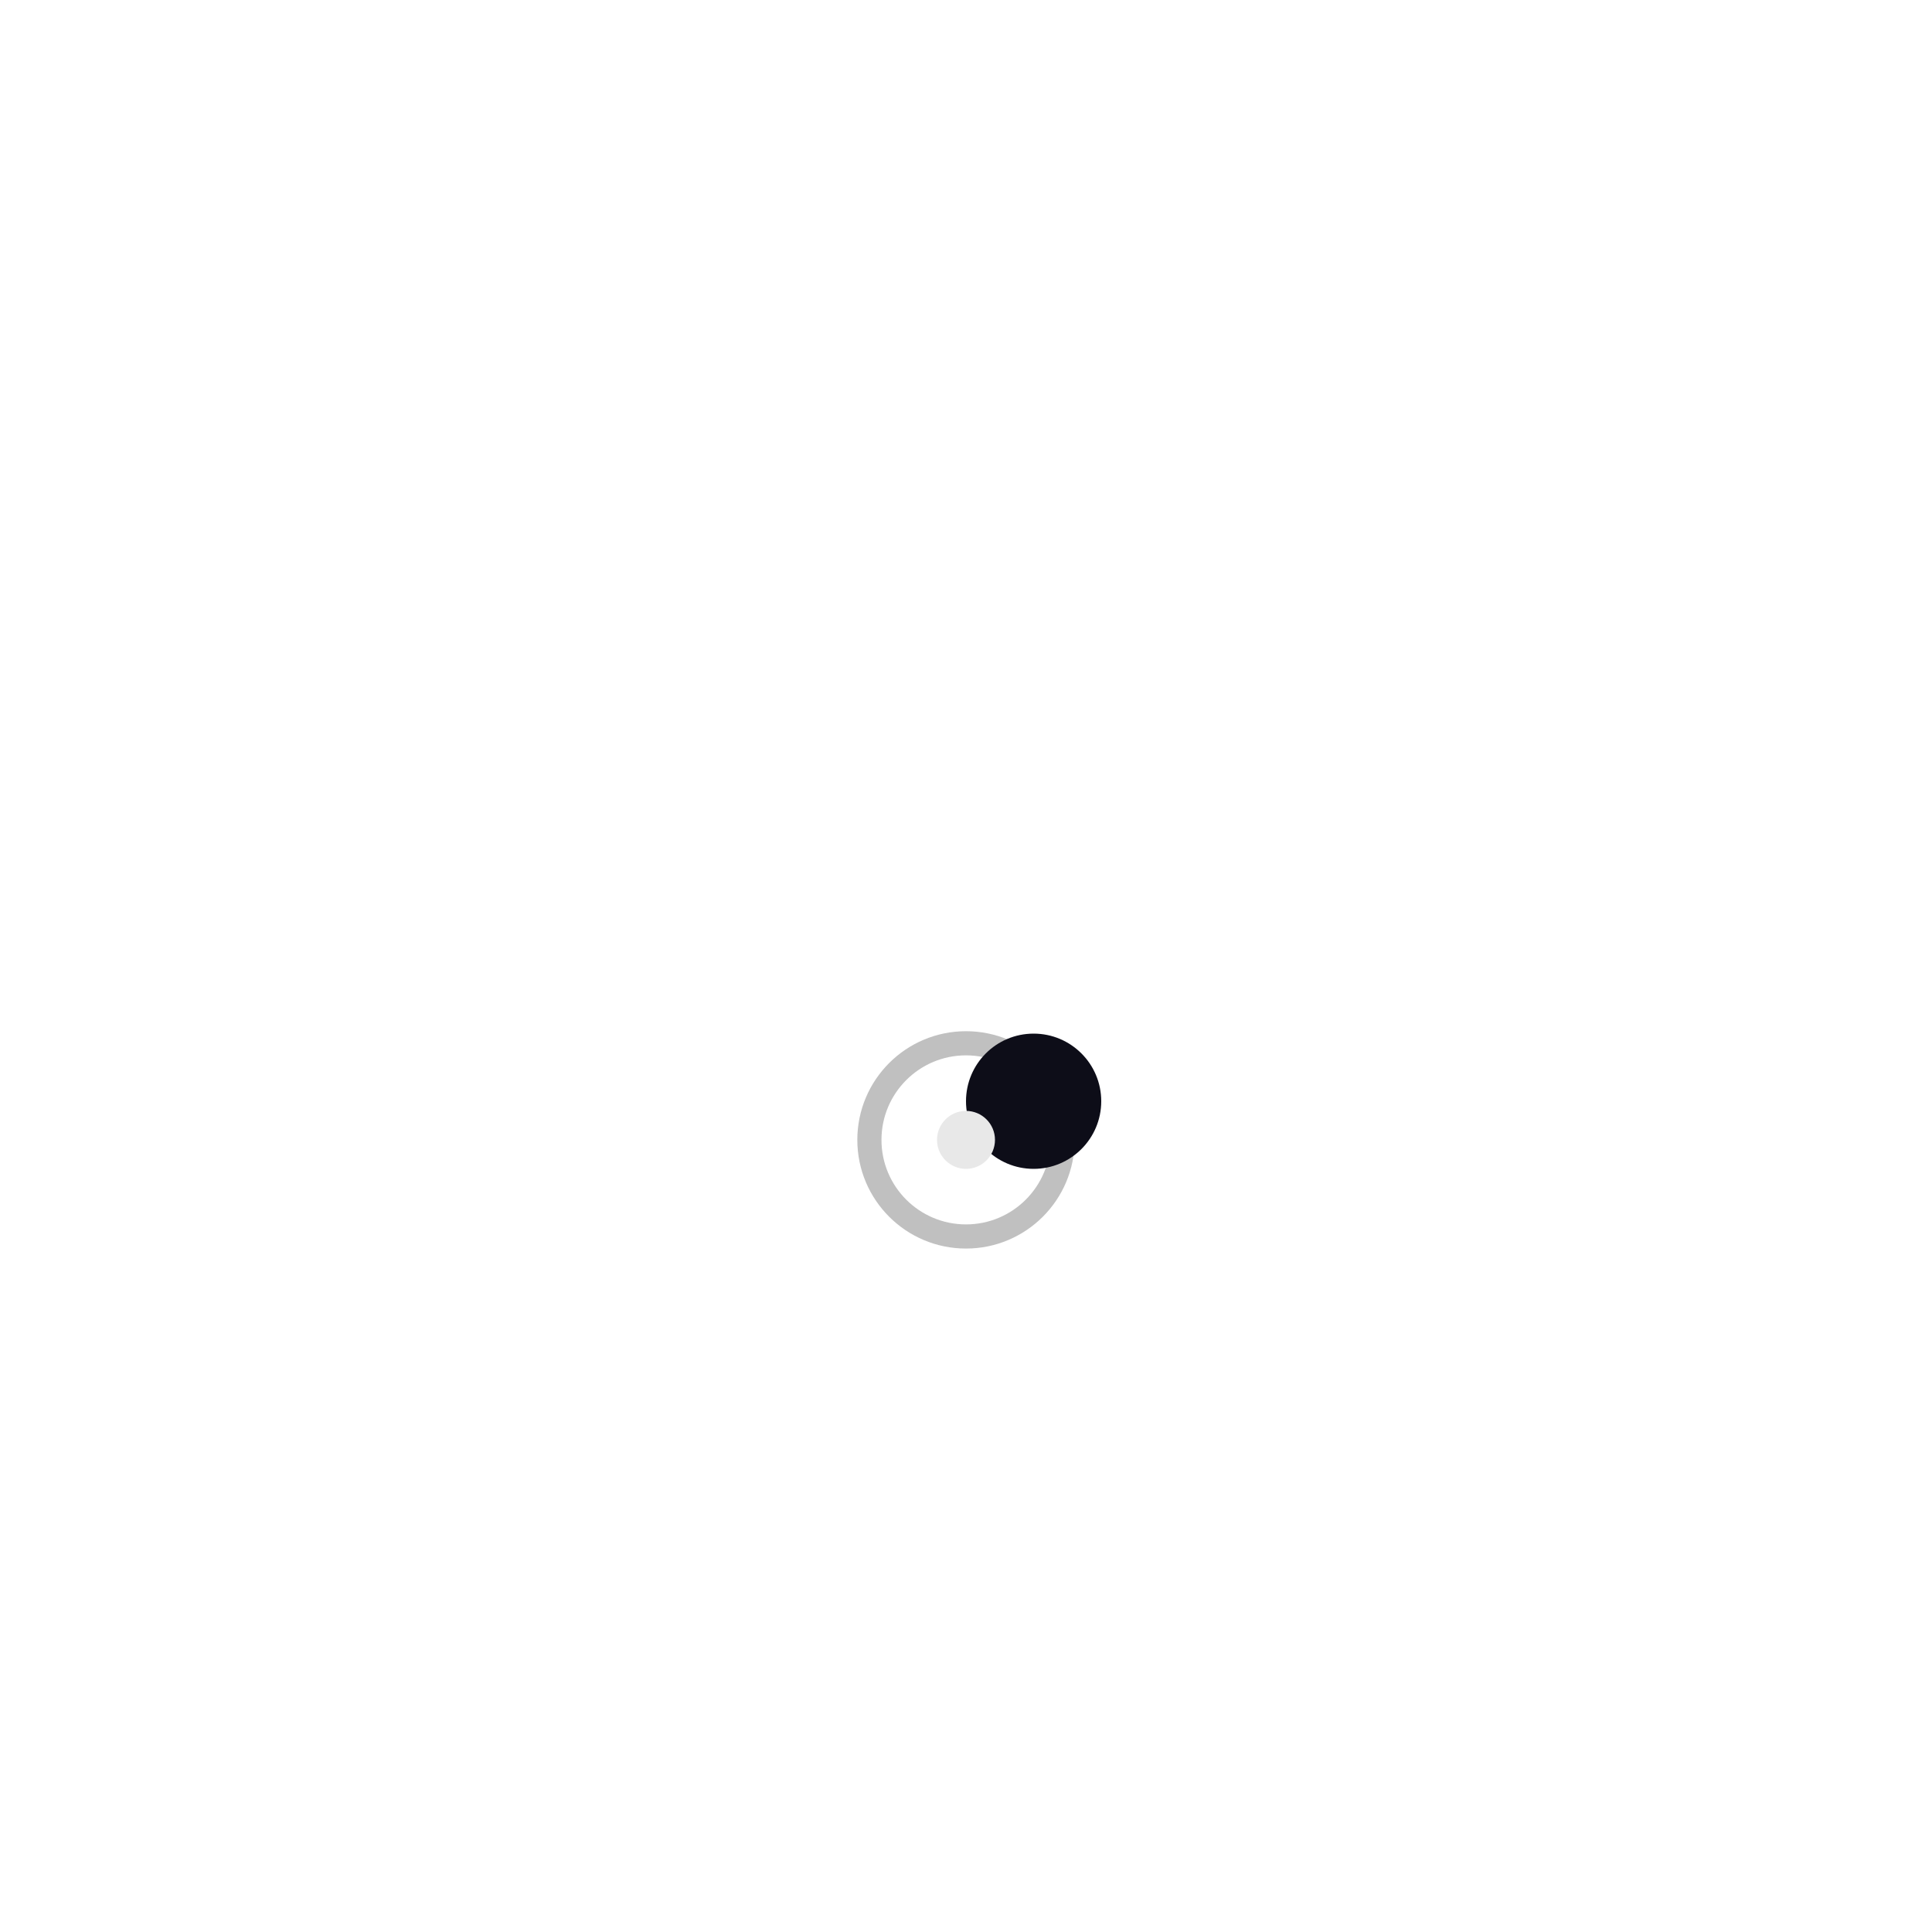
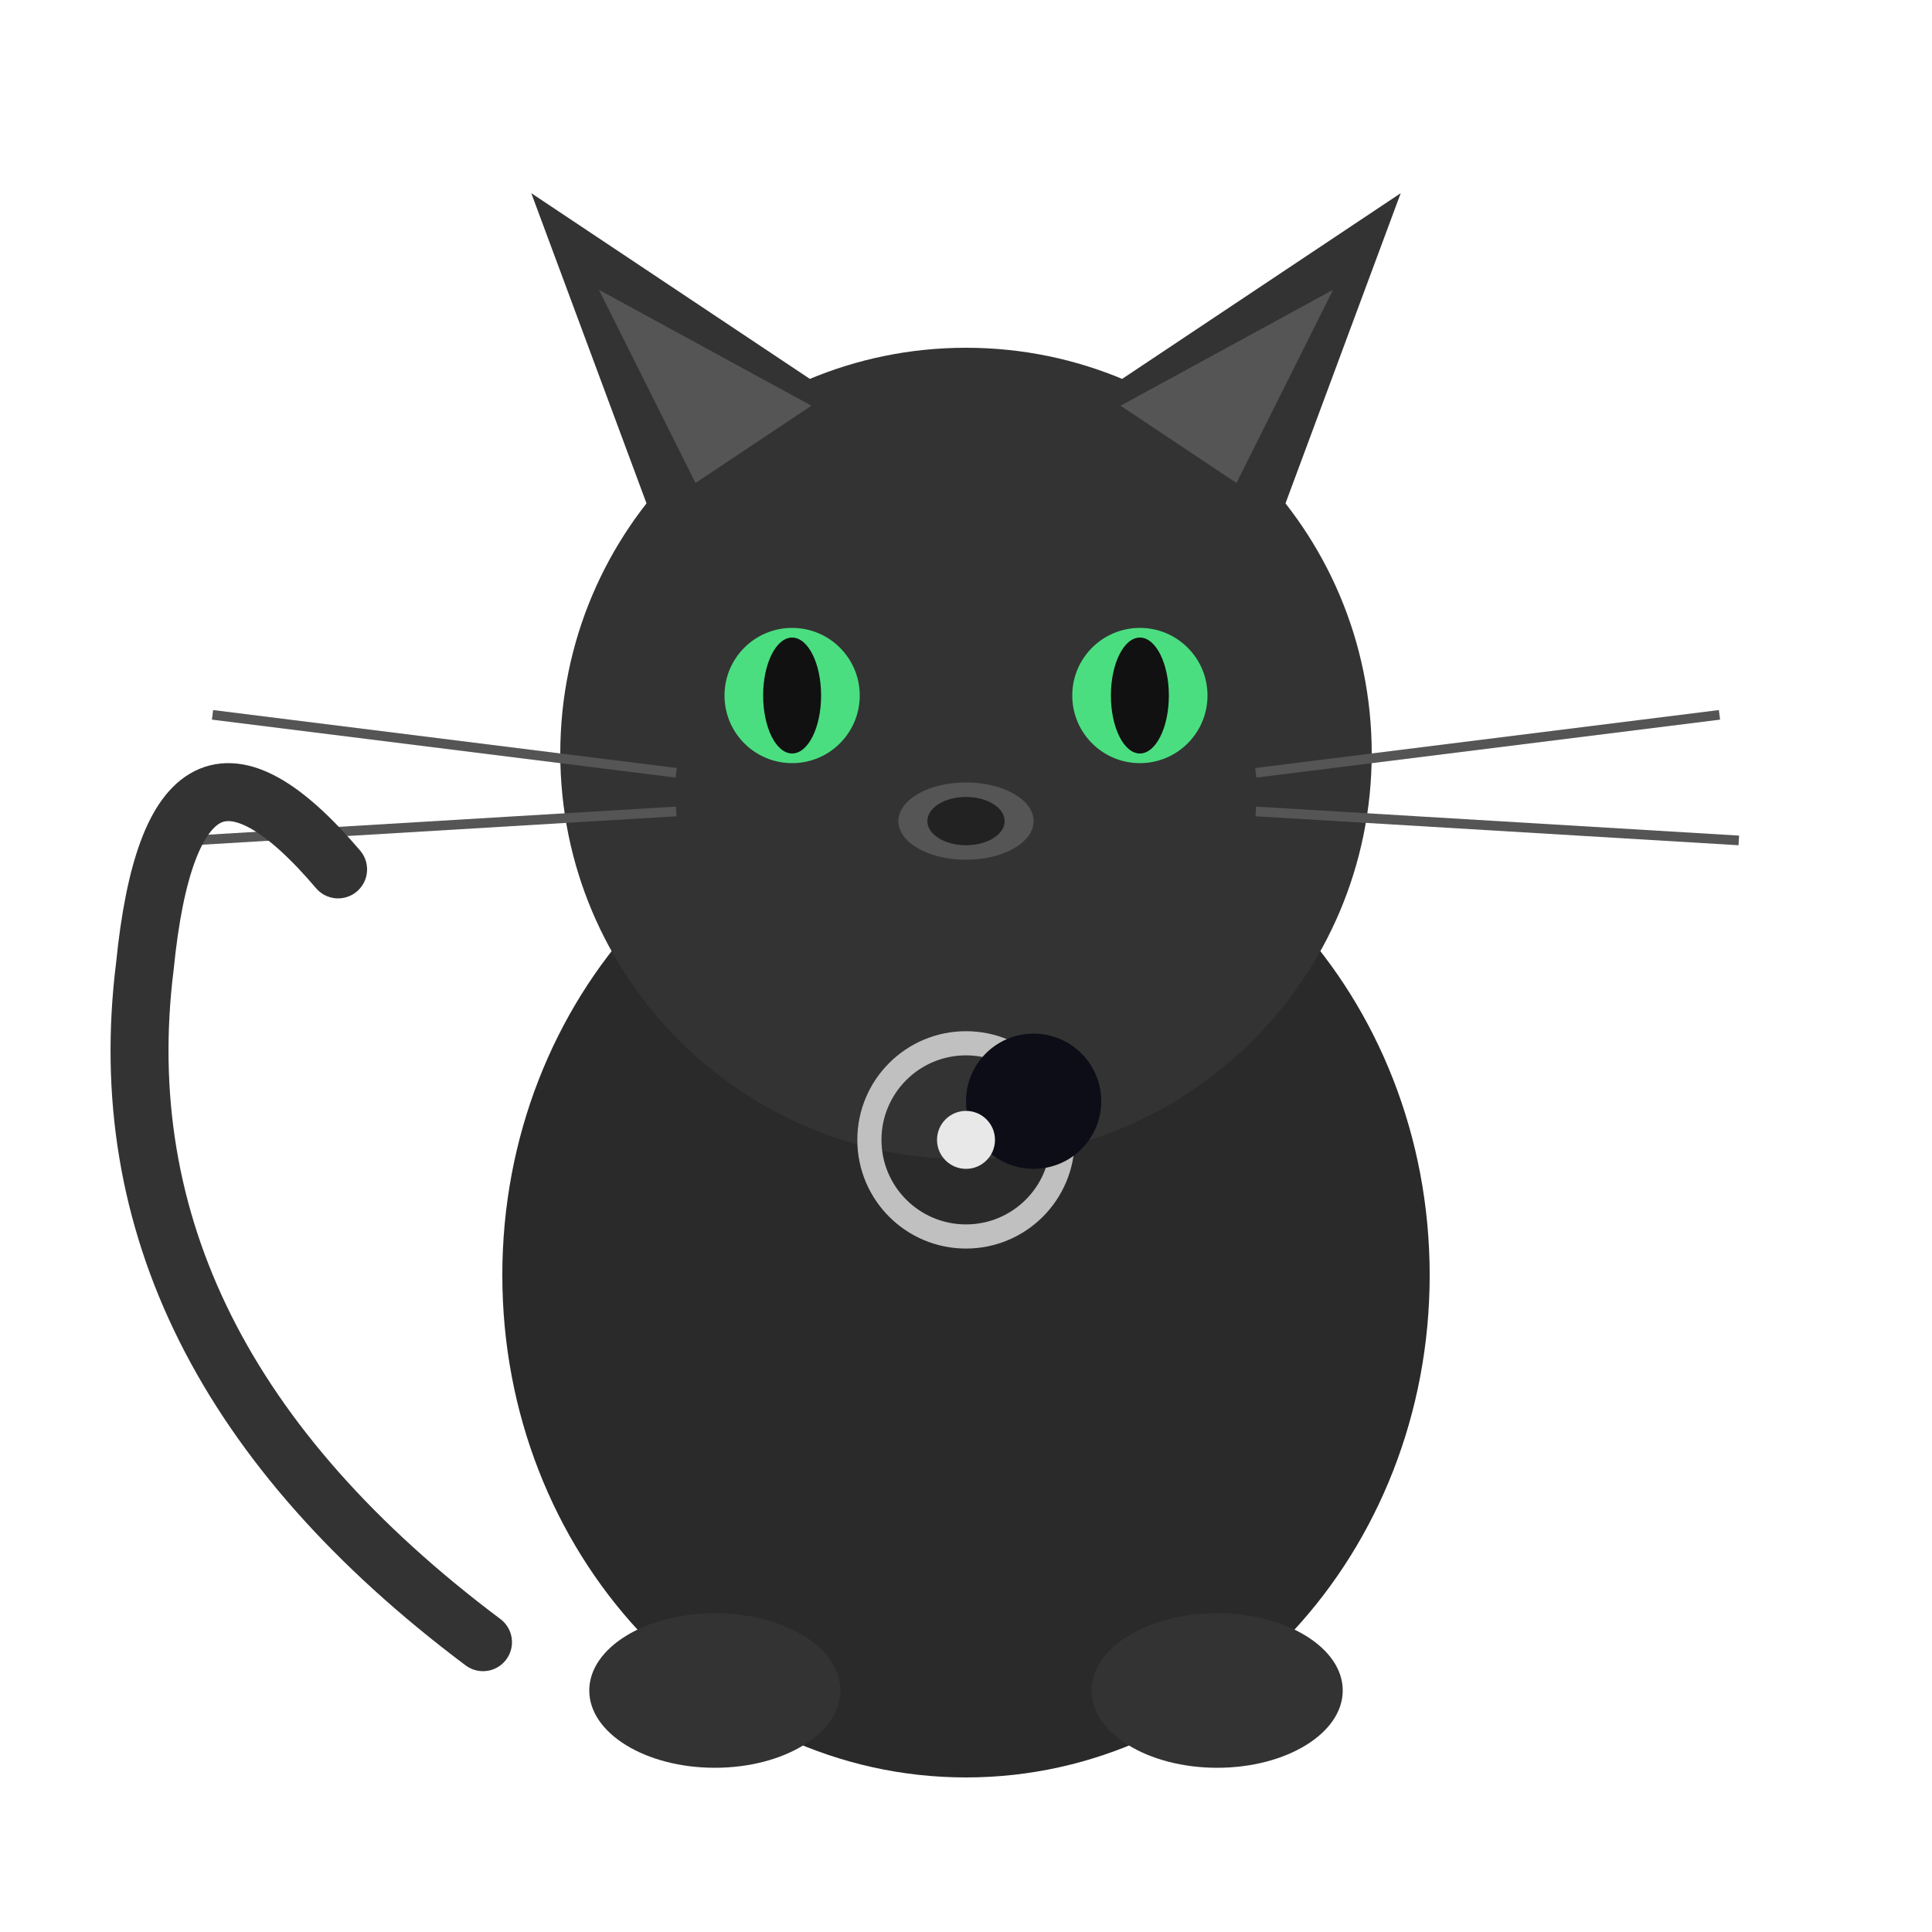
<svg xmlns="http://www.w3.org/2000/svg" viewBox="0 0 200 200">
+   <ellipse cx="100" cy="132" rx="48" ry="52" fill="#2a2a2a" />
+   <circle cx="100" cy="78" r="42" fill="#333" />
+   <polygon points="68,55 55,20 88,42" fill="#333" />
+   <polygon points="132,55 145,20 112,42" fill="#333" />
+   <polygon points="72,50 62,30 84,42" fill="#555" />
+   <polygon points="128,50 138,30 116,42" fill="#555" />
+   <circle cx="82" cy="72" r="7" fill="#4ade80" />
+   <circle cx="118" cy="72" r="7" fill="#4ade80" />
+   <ellipse cx="82" cy="72" rx="3" ry="6" fill="#111" />
+   <ellipse cx="118" cy="72" rx="3" ry="6" fill="#111" />
+   <ellipse cx="100" cy="85" rx="7" ry="4" fill="#555" />
+   <ellipse cx="100" cy="85" rx="4" ry="2.5" fill="#222" />
+   <line x1="70" y1="80" x2="22" y2="74" stroke="#555" stroke-width="1" />
+   <line x1="70" y1="84" x2="20" y2="87" stroke="#555" stroke-width="1" />
+   <line x1="130" y1="80" x2="178" y2="74" stroke="#555" stroke-width="1" />
+   <line x1="130" y1="84" x2="180" y2="87" stroke="#555" stroke-width="1" />
+   <path d="M50,170 Q10,140 15,100 Q18,70 35,90" fill="none" stroke="#333" stroke-width="6" stroke-linecap="round" />
+   <ellipse cx="74" cy="175" rx="13" ry="8" fill="#333" />
+   <ellipse cx="126" cy="175" rx="13" ry="8" fill="#333" />
  <circle cx="100" cy="118" r="10" fill="none" stroke="#c0c0c0" stroke-width="2.5" />
  <circle cx="107" cy="114" r="7" fill="#0d0d18" />
  <circle cx="100" cy="118" r="3" fill="#e8e8e8" />
</svg>
